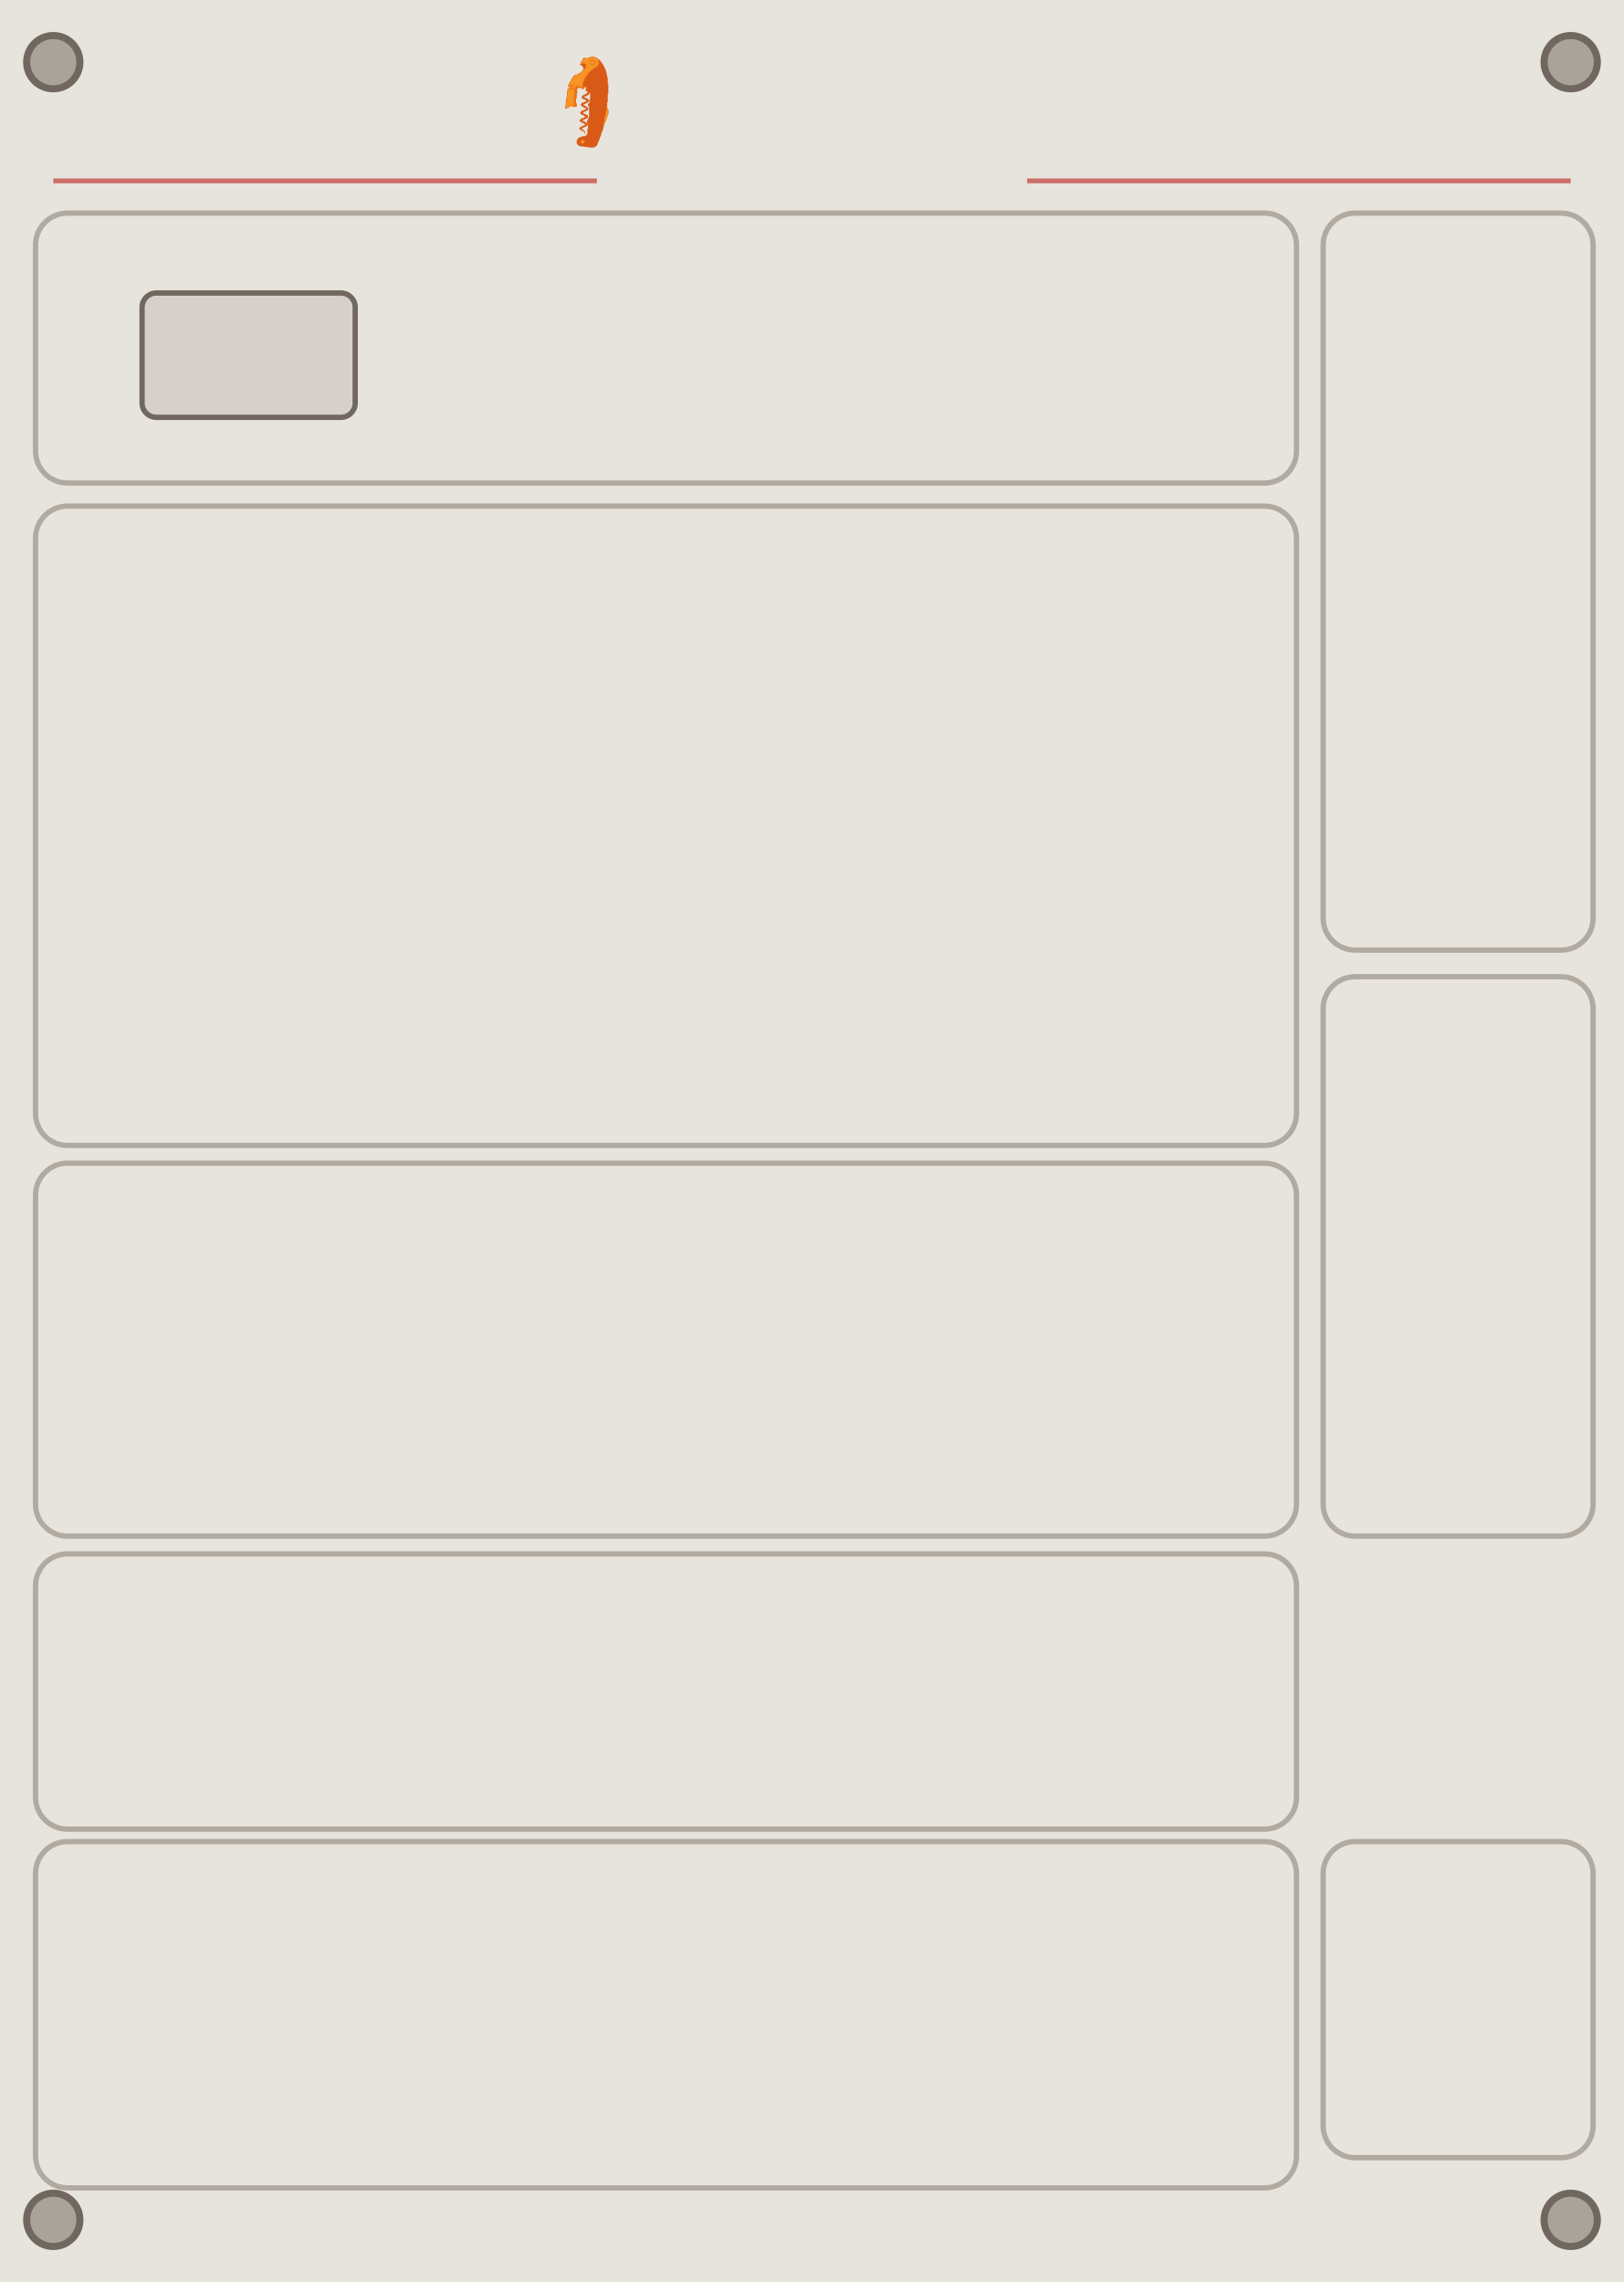
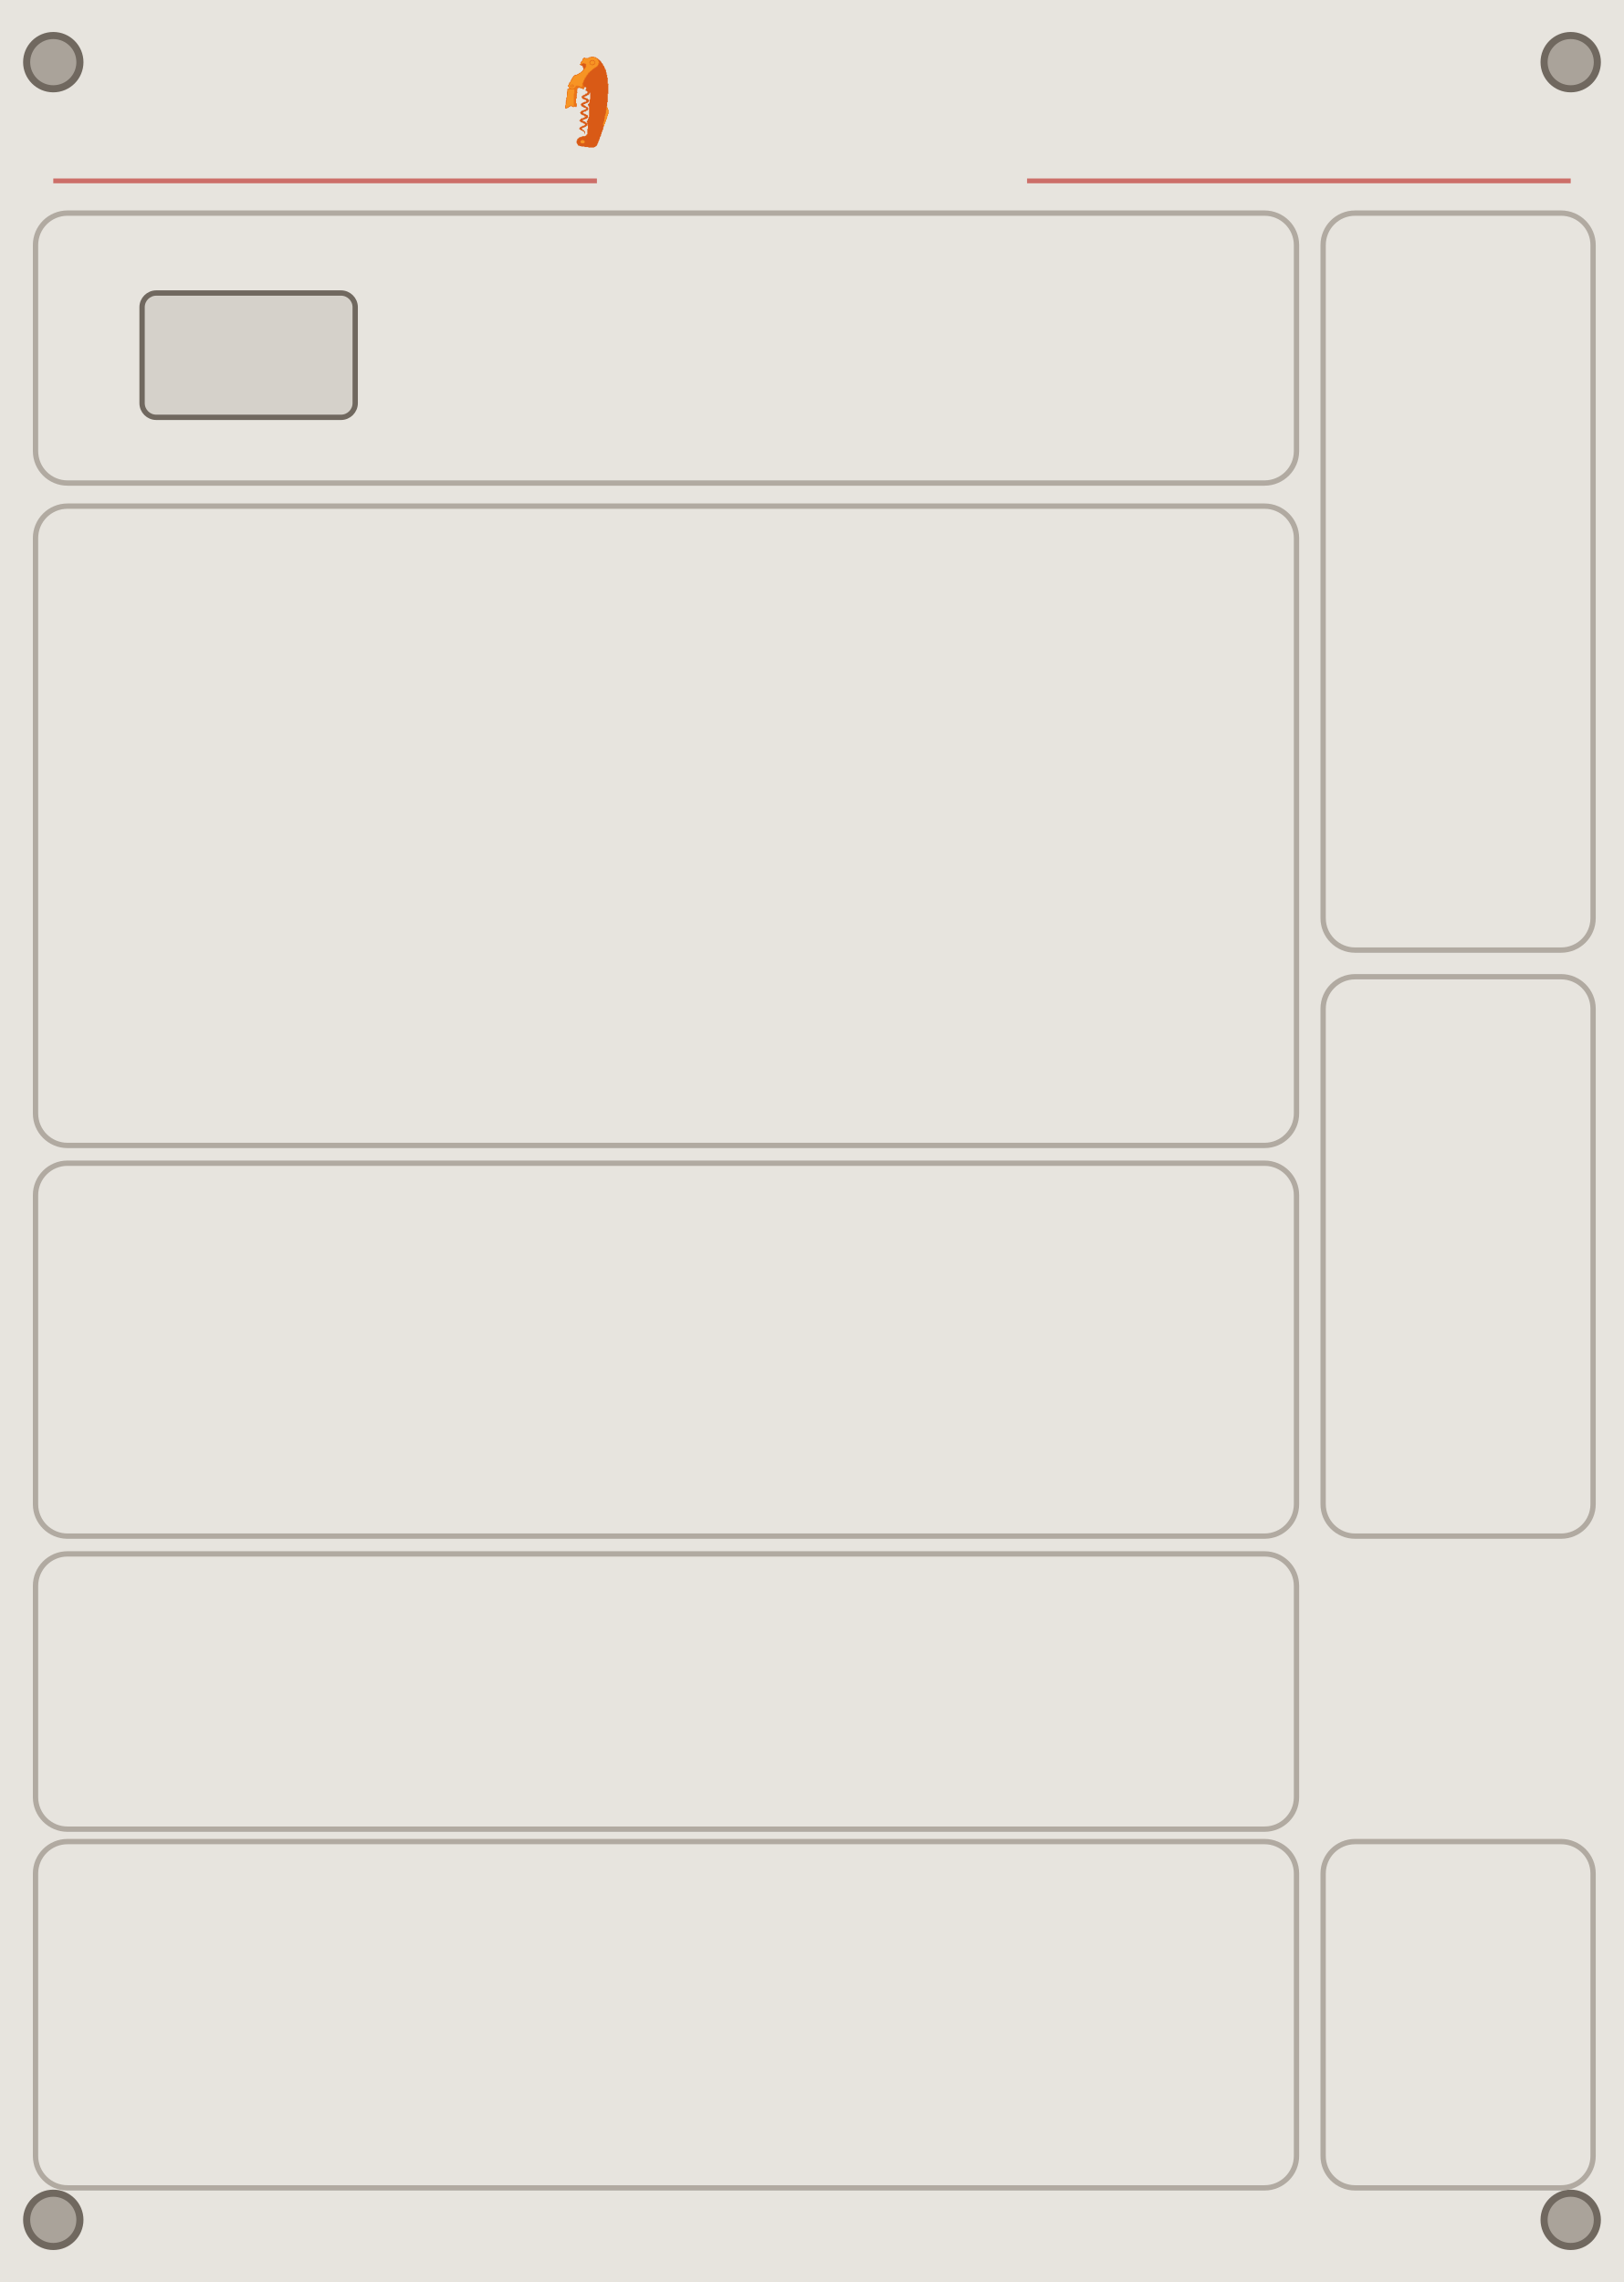
<svg xmlns="http://www.w3.org/2000/svg" width="91.44mm" height="128.5mm" viewBox="0 0 91.44 128.5">
  <rect width="91.44" height="128.5" fill="#e7e4de" />
  <circle cx="3" cy="3.5" r="1.5" fill="#aaa39a" stroke="#70685f" stroke-width="0.4" />
  <circle cx="3" cy="125" r="1.5" fill="#aaa39a" stroke="#70685f" stroke-width="0.4" />
  <circle cx="88.44" cy="3.5" r="1.5" fill="#aaa39a" stroke="#70685f" stroke-width="0.4" />
  <circle cx="88.44" cy="125" r="1.5" fill="#aaa39a" stroke="#70685f" stroke-width="0.4" />
  <defs>
    <clipPath id="logo-clip">
      <rect x="31.754" y="3.2" width="2.571" height="5.2" />
    </clipPath>
  </defs>
  <g clip-path="url(#logo-clip)">
    <g transform="translate(31.8292,3.2939) scale(0.0187726)">
      <g transform="translate(0 -5) scale(1.697368 1.416667)">
        <g transform="translate(76 192) rotate(180)">
          <path fill="#d95a16" d="M25 0H35V1H25Z M23 1H42V2H23Z M22 2H48V3H22Z M21 3H51V4H21Z M20 4H53V5H20Z M20 5H54V6H20Z M19 6H54V7H19Z M19 7H55V9H19Z M18 9H56V12H18Z M17 12H56V15H17Z M16 15H55V18H16Z M15 18H54V19H15Z M15 19H53V20H15Z M15 20H52V21H15Z M15 21H51V22H15Z M14 22H48V23H14Z M14 23H46V24H14Z M13 24H41V25H13Z M13 25H39V27H13Z M13 27H38V28H13Z M12 28H37V32H12Z M41 29H42V32H41Z M41 32H43V34H41Z M11 32H37V35H11Z M42 34H45V35H42Z M43 35H46V36H43Z M43 36H48V37H43Z M10 35H37V38H10Z M45 37H49V38H45Z M9 38H37V39H9Z M46 38H51V40H46Z M47 40H51V41H47Z M45 41H51V42H45Z M9 39H36V43H9Z M43 42H50V43H43Z M41 43H49V44H41Z M39 44H47V45H39Z M8 43H36V46H8Z M39 45H46V46H39Z M37 46H43V47H37Z M37 47H42V48H37Z M7 46H36V49H7Z M37 48H41V49H37Z M7 49H41V50H7Z M6 50H43V51H6Z M38 51H44V52H38Z M6 51H37V53H6Z M39 52H46V53H39Z M40 53H48V54H40Z M6 53H38V54H6Z M41 54H49V55H41Z M5 54H38V56H5Z M43 55H50V56H43Z M45 56H51V57H45Z M4 56H37V58H4Z M46 57H51V58H46Z M44 58H50V59H44Z M4 58H36V60H4Z M42 59H49V60H42Z M40 60H49V61H40Z M3 60H36V61H3Z M38 61H47V62H38Z M37 62H44V63H37Z M3 61H35V64H3Z M36 63H43V64H36Z M36 64H41V65H36Z M2 64H35V65H2Z M36 65H40V66H36Z M2 65H34V67H2Z M36 66H42V67H36Z M36 67H43V68H36Z M37 68H45V69H37Z M39 69H47V70H39Z M1 67H34V71H1Z M40 70H48V71H40Z M42 71H49V72H42Z M44 72H49V73H44Z M45 73H50V74H45Z M44 74H49V75H44Z M43 75H49V76H43Z M40 76H48V77H40Z M39 77H47V78H39Z M37 78H45V79H37Z M0 71H34V80H0Z M36 79H43V80H36Z M36 80H41V81H36Z M35 81H39V83H35Z M1 80H34V84H1Z M36 83H40V84H36Z M73 83H76V84H73Z M71 84H76V85H71Z M36 84H43V85H36Z M2 84H34V86H2Z M70 85H76V86H70Z M37 85H44V86H37Z M60 86H63V87H60Z M56 86H58V87H56Z M39 86H46V87H39Z M68 86H76V87H68Z M3 86H34V87H3Z M56 87H65V88H56Z M67 87H76V88H67Z M40 87H47V88H40Z M2 87H35V89H2Z M41 88H48V89H41Z M56 88H76V89H56Z M43 89H48V90H43Z M44 90H49V91H44Z M2 89H36V92H2Z M43 91H48V92H43Z M56 89H75V93H56Z M41 92H48V93H41Z M2 92H35V93H2Z M39 93H47V94H39Z M2 93H34V95H2Z M37 94H46V95H37Z M2 95H33V96H2Z M36 95H44V96H36Z M35 96H42V97H35Z M57 93H75V99H57Z M34 97H39V100H34Z M34 100H40V101H34Z M1 96H33V102H1Z M35 101H42V102H35Z M36 102H44V103H36Z M57 99H74V104H57Z M37 103H46V104H37Z M39 104H46V105H39Z M56 104H74V106H56Z M41 105H47V106H41Z M43 106H47V107H43Z M42 107H47V108H42Z M40 108H47V109H40Z M38 109H45V110H38Z M37 110H45V111H37Z M35 111H43V112H35Z M34 112H41V113H34Z M1 102H32V114H1Z M34 113H40V114H34Z M56 106H73V115H56Z M33 114H38V115H33Z M0 114H32V116H0Z M33 115H37V116H33Z M55 115H73V118H55Z M0 116H37V119H0Z M55 118H72V120H55Z M0 119H38V120H0Z M56 120H72V121H56Z M0 120H40V124H0Z M55 121H72V124H55Z M55 124H69V125H55Z M43 124H46V125H43Z M43 125H48V126H43Z M54 125H69V126H54Z M0 124H39V127H0Z M52 126H69V127H52Z M43 126H51V127H43Z M0 127H40V128H0Z M42 127H70V128H42Z M0 128H70V129H0Z M0 129H71V132H0Z M0 132H70V134H0Z M0 134H69V135H0Z M1 135H69V137H1Z M1 137H68V138H1Z M1 138H67V140H1Z M1 140H66V143H1Z M1 143H65V145H1Z M1 145H64V147H1Z M1 147H63V148H1Z M2 148H63V149H2Z M2 149H62V151H2Z M2 151H61V152H2Z M2 152H60V153H2Z M2 153H58V154H2Z M3 154H55V155H3Z M3 155H53V156H3Z M3 156H52V157H3Z M3 157H51V158H3Z M3 158H49V159H3Z M4 159H48V160H4Z M4 160H47V161H4Z M4 161H46V162H4Z M4 162H45V164H4Z M5 164H44V166H5Z M6 166H44V169H6Z M7 169H45V172H7Z M8 172H46V173H8Z M9 173H47V174H9Z M9 174H49V175H9Z M9 175H50V176H9Z M10 176H50V177H10Z M10 177H49V178H10Z M11 178H49V179H11Z M12 179H49V180H12Z M12 180H48V181H12Z M13 181H48V182H13Z M13 182H47V183H13Z M14 183H46V184H14Z M15 184H46V185H15Z M16 185H45V186H16Z M17 186H45V187H17Z M18 187H45V188H18Z M19 188H44V189H19Z M41 189H43V190H41Z M21 189H35V190H21Z M22 190H34V191H22Z M25 191H31V192H25Z" />
          <path fill="#ea7418" d="M34 0H35V1H34Z M52 4H53V5H52Z M53 5H54V6H53Z M43 9H48V10H43Z M42 10H49V14H42Z M43 14H48V15H43Z M44 15H47V16H44Z M47 36H48V37H47Z M9 38H10V39H9Z M36 38H37V39H36Z M37 46H38V47H37Z M7 46H9V50H7Z M36 49H37V50H36Z M6 50H9V52H6Z M6 52H8V54H6Z M5 54H8V56H5Z M4 56H7V60H4Z M3 60H7V62H3Z M46 61H47V62H46Z M3 62H6V64H3Z M2 64H6V67H2Z M41 66H42V67H41Z M1 67H6V68H1Z M1 68H5V71H1Z M0 71H5V73H0Z M49 73H50V74H49Z M40 76H41V77H40Z M46 77H47V78H46Z M0 73H4V80H0Z M1 80H3V84H1Z M73 83H76V84H73Z M71 84H76V85H71Z M2 84H3V86H2Z M70 85H75V86H70Z M60 86H63V87H60Z M57 86H58V87H57Z M69 86H75V87H69Z M2 87H3V88H2Z M67 87H76V88H67Z M57 87H65V88H57Z M56 88H76V89H56Z M48 90H49V91H48Z M56 89H75V93H56Z M57 93H75V96H57Z M43 95H44V96H43Z M1 96H2V97H1Z M57 96H74V98H57Z M57 98H75V99H57Z M32 101H33V102H32Z M57 99H74V103H57Z M37 103H38V104H37Z M57 103H73V104H57Z M56 104H74V106H56Z M56 106H73V107H56Z M57 107H73V109H57Z M56 109H73V114H56Z M39 113H40V114H39Z M0 114H1V115H0Z M56 114H72V115H56Z M55 115H72V116H55Z M55 116H73V117H55Z M56 117H73V118H56Z M56 118H72V119H56Z M55 119H72V120H55Z M56 120H72V121H56Z M55 121H72V124H55Z M55 124H69V125H55Z M43 124H45V125H43Z M43 125H48V126H43Z M54 125H69V126H54Z M43 126H49V127H43Z M50 126H51V127H50Z M53 126H69V127H53Z M42 127H70V128H42Z M42 128H62V129H42Z M66 128H70V129H66Z M63 129H66V130H63Z M43 129H61V131H43Z M67 129H71V132H67Z M62 130H66V132H62Z M44 131H61V132H44Z M44 132H62V133H44Z M66 132H70V133H66Z M63 132H65V133H63Z M44 133H70V134H44Z M0 133H1V135H0Z M45 134H69V136H45Z M44 136H69V137H44Z M44 137H68V138H44Z M44 138H67V139H44Z M43 139H67V140H43Z M43 140H66V142H43Z M42 142H66V143H42Z M42 143H65V144H42Z M41 144H65V145H41Z M41 145H64V146H41Z M40 146H64V147H40Z M40 147H63V148H40Z M39 148H63V149H39Z M39 149H62V150H39Z M38 150H61V152H38Z M37 152H60V153H37Z M2 153H3V154H2Z M37 153H58V154H37Z M36 154H55V155H36Z M35 155H53V156H35Z M35 156H52V157H35Z M34 157H51V158H34Z M33 158H49V159H33Z M33 159H48V160H33Z M32 160H47V161H32Z M31 161H46V162H31Z M30 162H45V163H30Z M4 163H5V164H4Z M29 163H45V164H29Z M28 164H44V165H28Z M27 165H44V166H27Z M5 165H6V166H5Z M26 166H42V167H26Z M24 167H42V168H24Z M23 168H41V169H23Z M22 169H41V170H22Z M44 169H45V170H44Z M21 170H40V171H21Z M7 171H8V172H7Z M19 171H40V173H19Z M18 173H40V175H18Z M48 174H49V175H48Z M48 175H50V176H48Z M31 175H40V176H31Z M17 175H26V176H17Z M17 176H24V177H17Z M32 176H40V177H32Z M26 176H31V177H26Z M47 176H50V177H47Z M16 177H24V178H16Z M45 177H49V178H45Z M33 177H43V178H33Z M25 177H32V178H25Z M16 178H32V179H16Z M33 178H49V179H33Z M24 179H49V180H24Z M16 179H23V181H16Z M24 180H32V181H24Z M33 180H48V181H33Z M16 181H32V182H16Z M33 181H47V183H33Z M17 182H24V183H17Z M25 182H31V183H25Z M27 183H30V184H27Z M31 183H46V184H31Z M17 183H25V184H17Z M17 184H26V185H17Z M30 184H46V185H30Z M18 185H45V187H18Z M19 187H45V188H19Z M20 188H44V189H20Z M22 189H35V190H22Z M41 189H43V190H41Z M22 190H34V191H22Z M27 191H30V192H27Z" />
          <path fill="#f79424" d="M43 9H48V10H43Z M42 10H48V11H42Z M42 11H49V14H42Z M43 14H48V15H43Z M45 15H46V16H45Z M7 46H8V47H7Z M7 47H9V50H7Z M6 50H9V51H6Z M6 51H8V54H6Z M5 54H8V55H5Z M5 55H7V56H5Z M4 56H7V60H4Z M3 60H7V61H3Z M3 61H6V64H3Z M2 64H6V67H2Z M1 67H5V71H1Z M0 71H4V79H0Z M0 79H3V80H0Z M1 80H3V84H1Z M74 83H75V84H74Z M2 84H3V85H2Z M73 84H75V85H73Z M72 85H75V86H72Z M70 86H75V87H70Z M69 87H75V88H69Z M61 87H63V88H61Z M68 88H75V89H68Z M61 88H64V89H61Z M61 89H75V92H61Z M56 92H57V93H56Z M61 92H74V99H61Z M56 104H57V105H56Z M61 99H73V110H61Z M61 110H72V114H61Z M60 114H72V117H60Z M60 117H73V118H60Z M60 118H72V121H60Z M60 121H71V123H60Z M71 123H72V124H71Z M61 125H66V126H61Z M60 126H68V127H60Z M59 127H69V128H59Z M58 128H62V129H58Z M66 128H70V129H66Z M47 128H49V129H47Z M58 129H61V130H58Z M63 129H65V130H63Z M47 129H50V130H47Z M67 129H70V131H67Z M46 130H53V131H46Z M62 130H66V131H62Z M57 130H61V131H57Z M67 131H71V132H67Z M46 131H61V132H46Z M63 131H66V132H63Z M66 132H69V133H66Z M46 132H62V133H46Z M46 133H63V134H46Z M64 133H69V134H64Z M46 134H68V136H46Z M68 136H69V137H68Z M45 136H67V139H45Z M44 139H66V141H44Z M44 141H65V142H44Z M43 142H64V144H43Z M43 144H65V145H43Z M42 145H63V147H42Z M42 147H62V148H42Z M41 148H62V149H41Z M40 149H61V151H40Z M39 151H60V152H39Z M39 152H57V153H39Z M38 153H55V154H38Z M37 154H53V155H37Z M37 155H52V156H37Z M36 156H51V157H36Z M36 157H49V158H36Z M35 158H48V159H35Z M34 159H47V160H34Z M33 160H46V161H33Z M32 161H45V162H32Z M31 162H44V163H31Z M30 163H43V164H30Z M29 164H44V165H29Z M28 165H42V166H28Z M27 166H42V167H27Z M26 167H41V168H26Z M25 168H40V169H25Z M24 169H40V170H24Z M22 170H39V171H22Z M21 171H39V172H21Z M20 172H39V173H20Z M19 173H39V174H19Z M29 174H39V175H29Z M19 174H27V175H19Z M31 175H39V176H31Z M18 175H25V176H18Z M48 176H49V177H48Z M26 176H31V177H26Z M33 176H39V177H33Z M18 176H24V178H18Z M47 177H49V178H47Z M33 177H40V178H33Z M25 177H32V179H25Z M33 178H42V179H33Z M18 178H23V179H18Z M45 178H48V179H45Z M34 179H48V180H34Z M24 179H32V181H24Z M33 180H47V181H33Z M17 179H23V182H17Z M25 181H32V182H25Z M33 181H46V183H33Z M18 182H24V183H18Z M25 182H31V183H25Z M27 183H29V184H27Z M32 183H45V184H32Z M18 183H25V185H18Z M31 184H45V185H31Z M19 185H44V187H19Z M44 187H45V188H44Z M20 187H43V188H20Z M21 188H36V189H21Z M41 188H43V189H41Z M23 189H34V190H23Z M24 190H32V191H24Z" />
        </g>
      </g>
    </g>
  </g>
  <path d="M 3 10.185 H 33.610" fill="none" stroke="#c13c36" stroke-width="0.27" opacity="0.7" />
  <path d="M 57.830 10.185 H 88.440" fill="none" stroke="#c13c36" stroke-width="0.27" opacity="0.7" />
  <rect x="2.0" y="12.0" width="71.000" height="15.2" rx="1.8" fill="none" stroke="#9a9288" stroke-width="0.3" opacity="0.7" />
  <rect x="2.0" y="28.5" width="71.000" height="36.0" rx="1.8" fill="none" stroke="#9a9288" stroke-width="0.3" opacity="0.7" />
  <rect x="2.0" y="65.5" width="71.000" height="21.0" rx="1.8" fill="none" stroke="#9a9288" stroke-width="0.3" opacity="0.7" />
  <rect x="2.0" y="87.5" width="71.000" height="15.5" rx="1.8" fill="none" stroke="#9a9288" stroke-width="0.3" opacity="0.7" />
  <rect x="2.0" y="103.7" width="71.000" height="19.5" rx="1.8" fill="none" stroke="#9a9288" stroke-width="0.3" opacity="0.7" />
  <rect x="74.5" y="12.0" width="15.200" height="41.5" rx="1.8" fill="none" stroke="#9a9288" stroke-width="0.3" opacity="0.7" />
  <rect x="74.5" y="55.0" width="15.200" height="31.5" rx="1.8" fill="none" stroke="#9a9288" stroke-width="0.3" opacity="0.7" />
-   <rect x="74.5" y="103.7" width="15.200" height="17.8" rx="1.8" fill="none" stroke="#9a9288" stroke-width="0.3" opacity="0.7" />
+   <rect x="74.5" y="103.7" width="15.200" height="19.5" rx="1.8" fill="none" stroke="#9a9288" stroke-width="0.3" opacity="0.7" />
  <rect x="8" y="16.5" width="12" height="7" rx="0.8" fill="#d5d1ca" stroke="#70685f" stroke-width="0.3" />
</svg>
